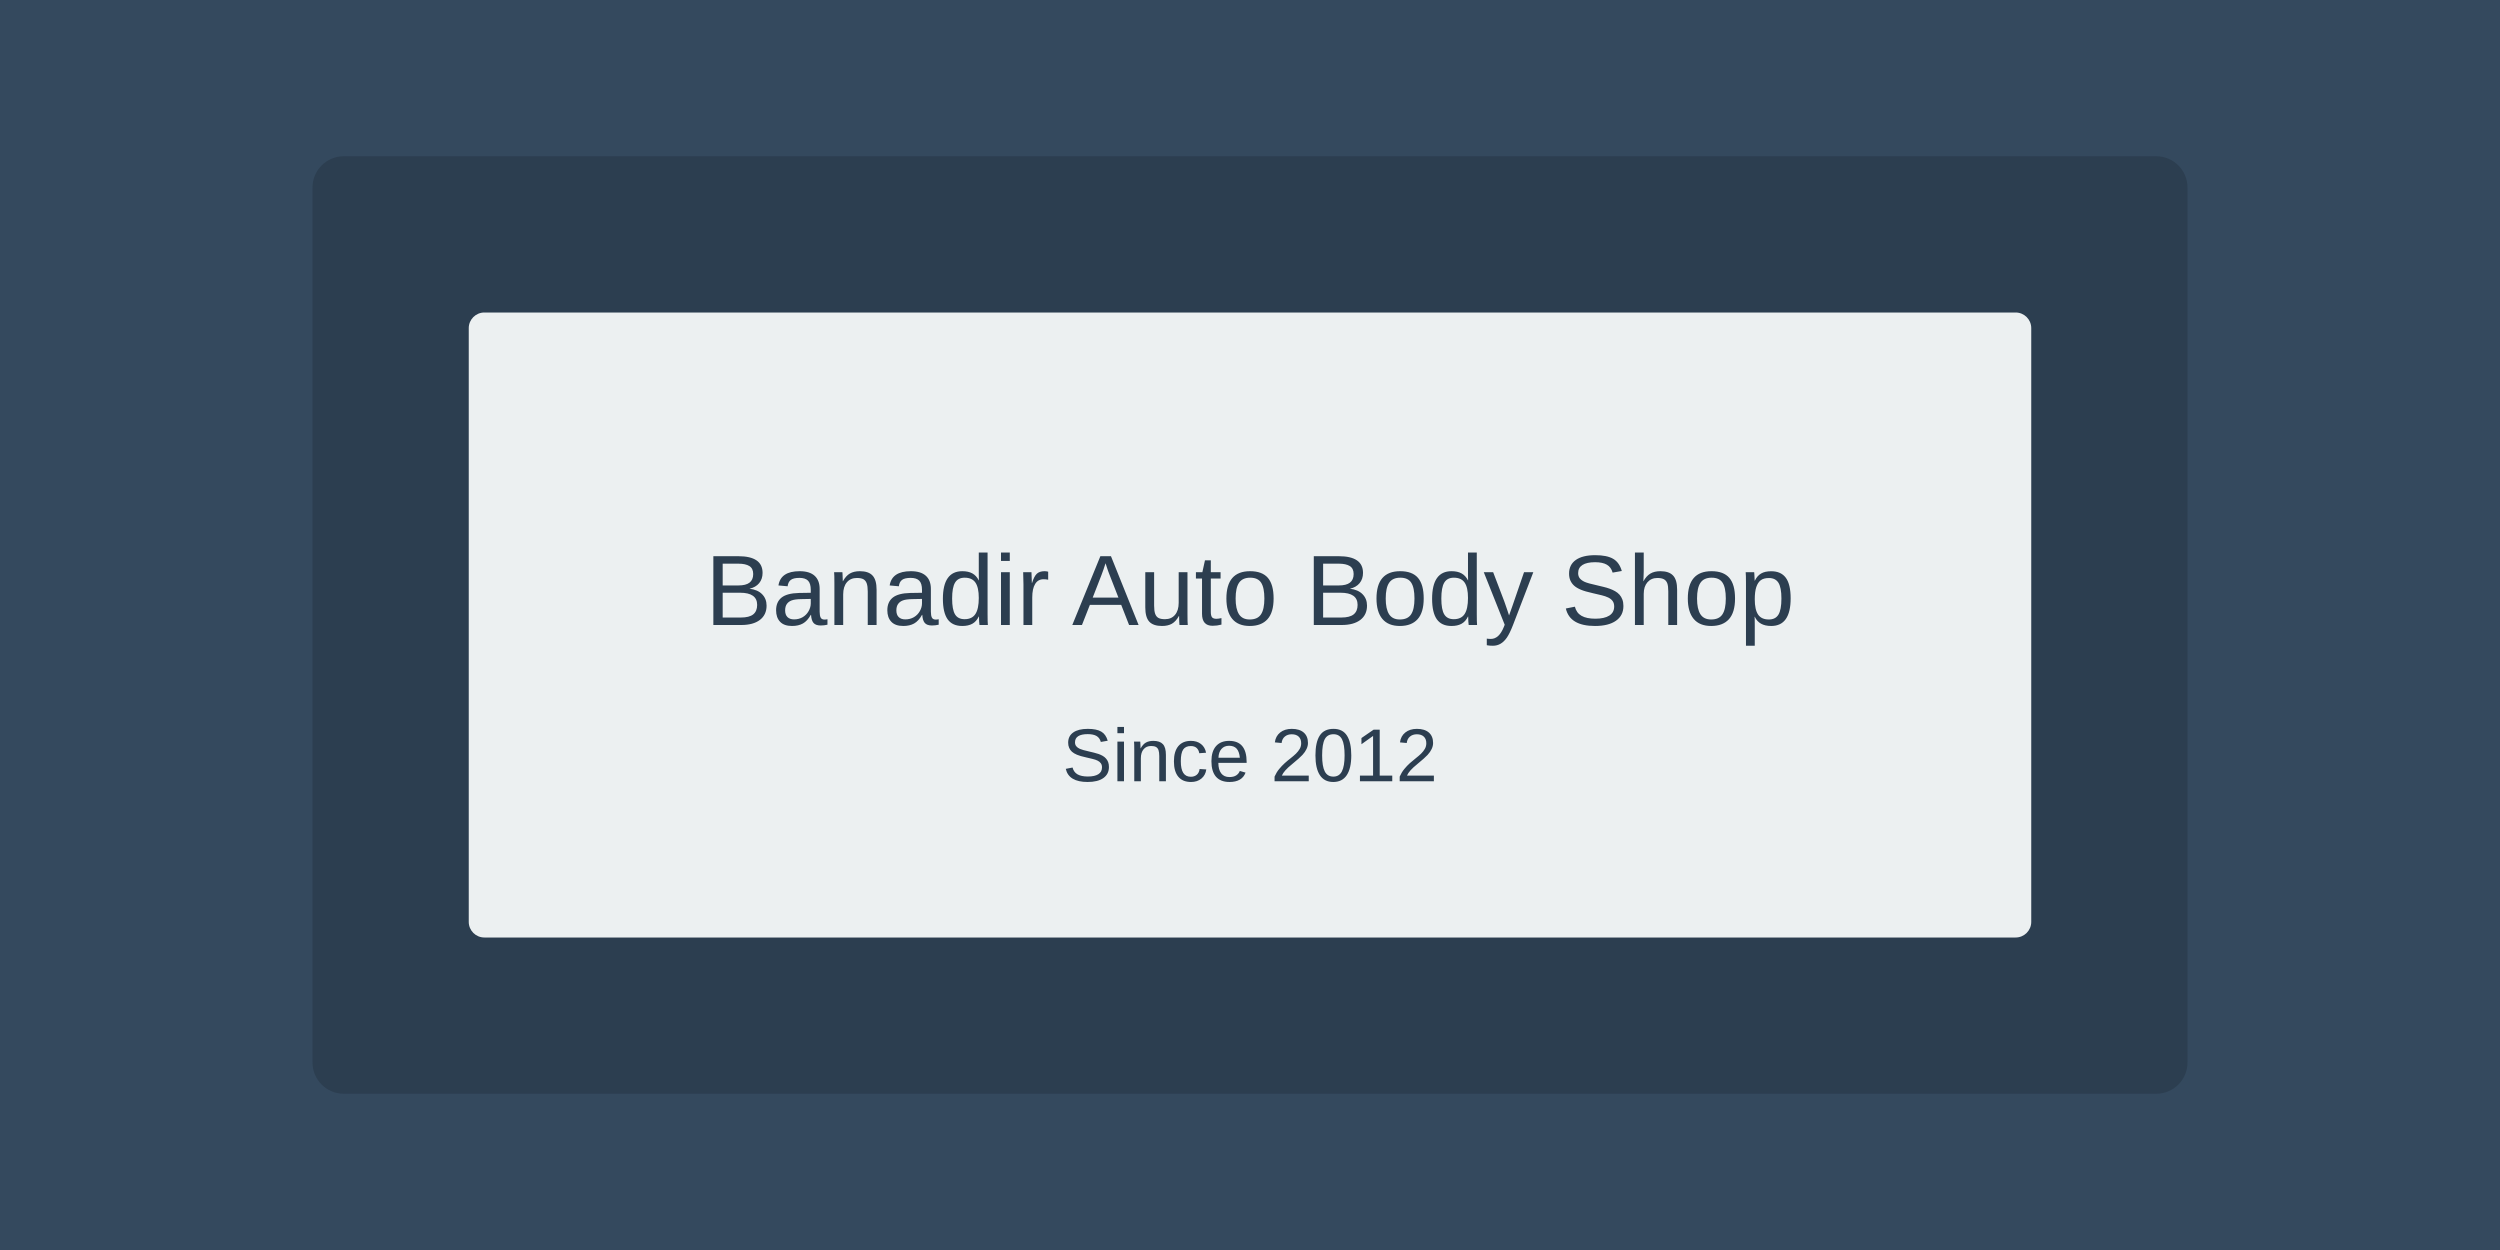
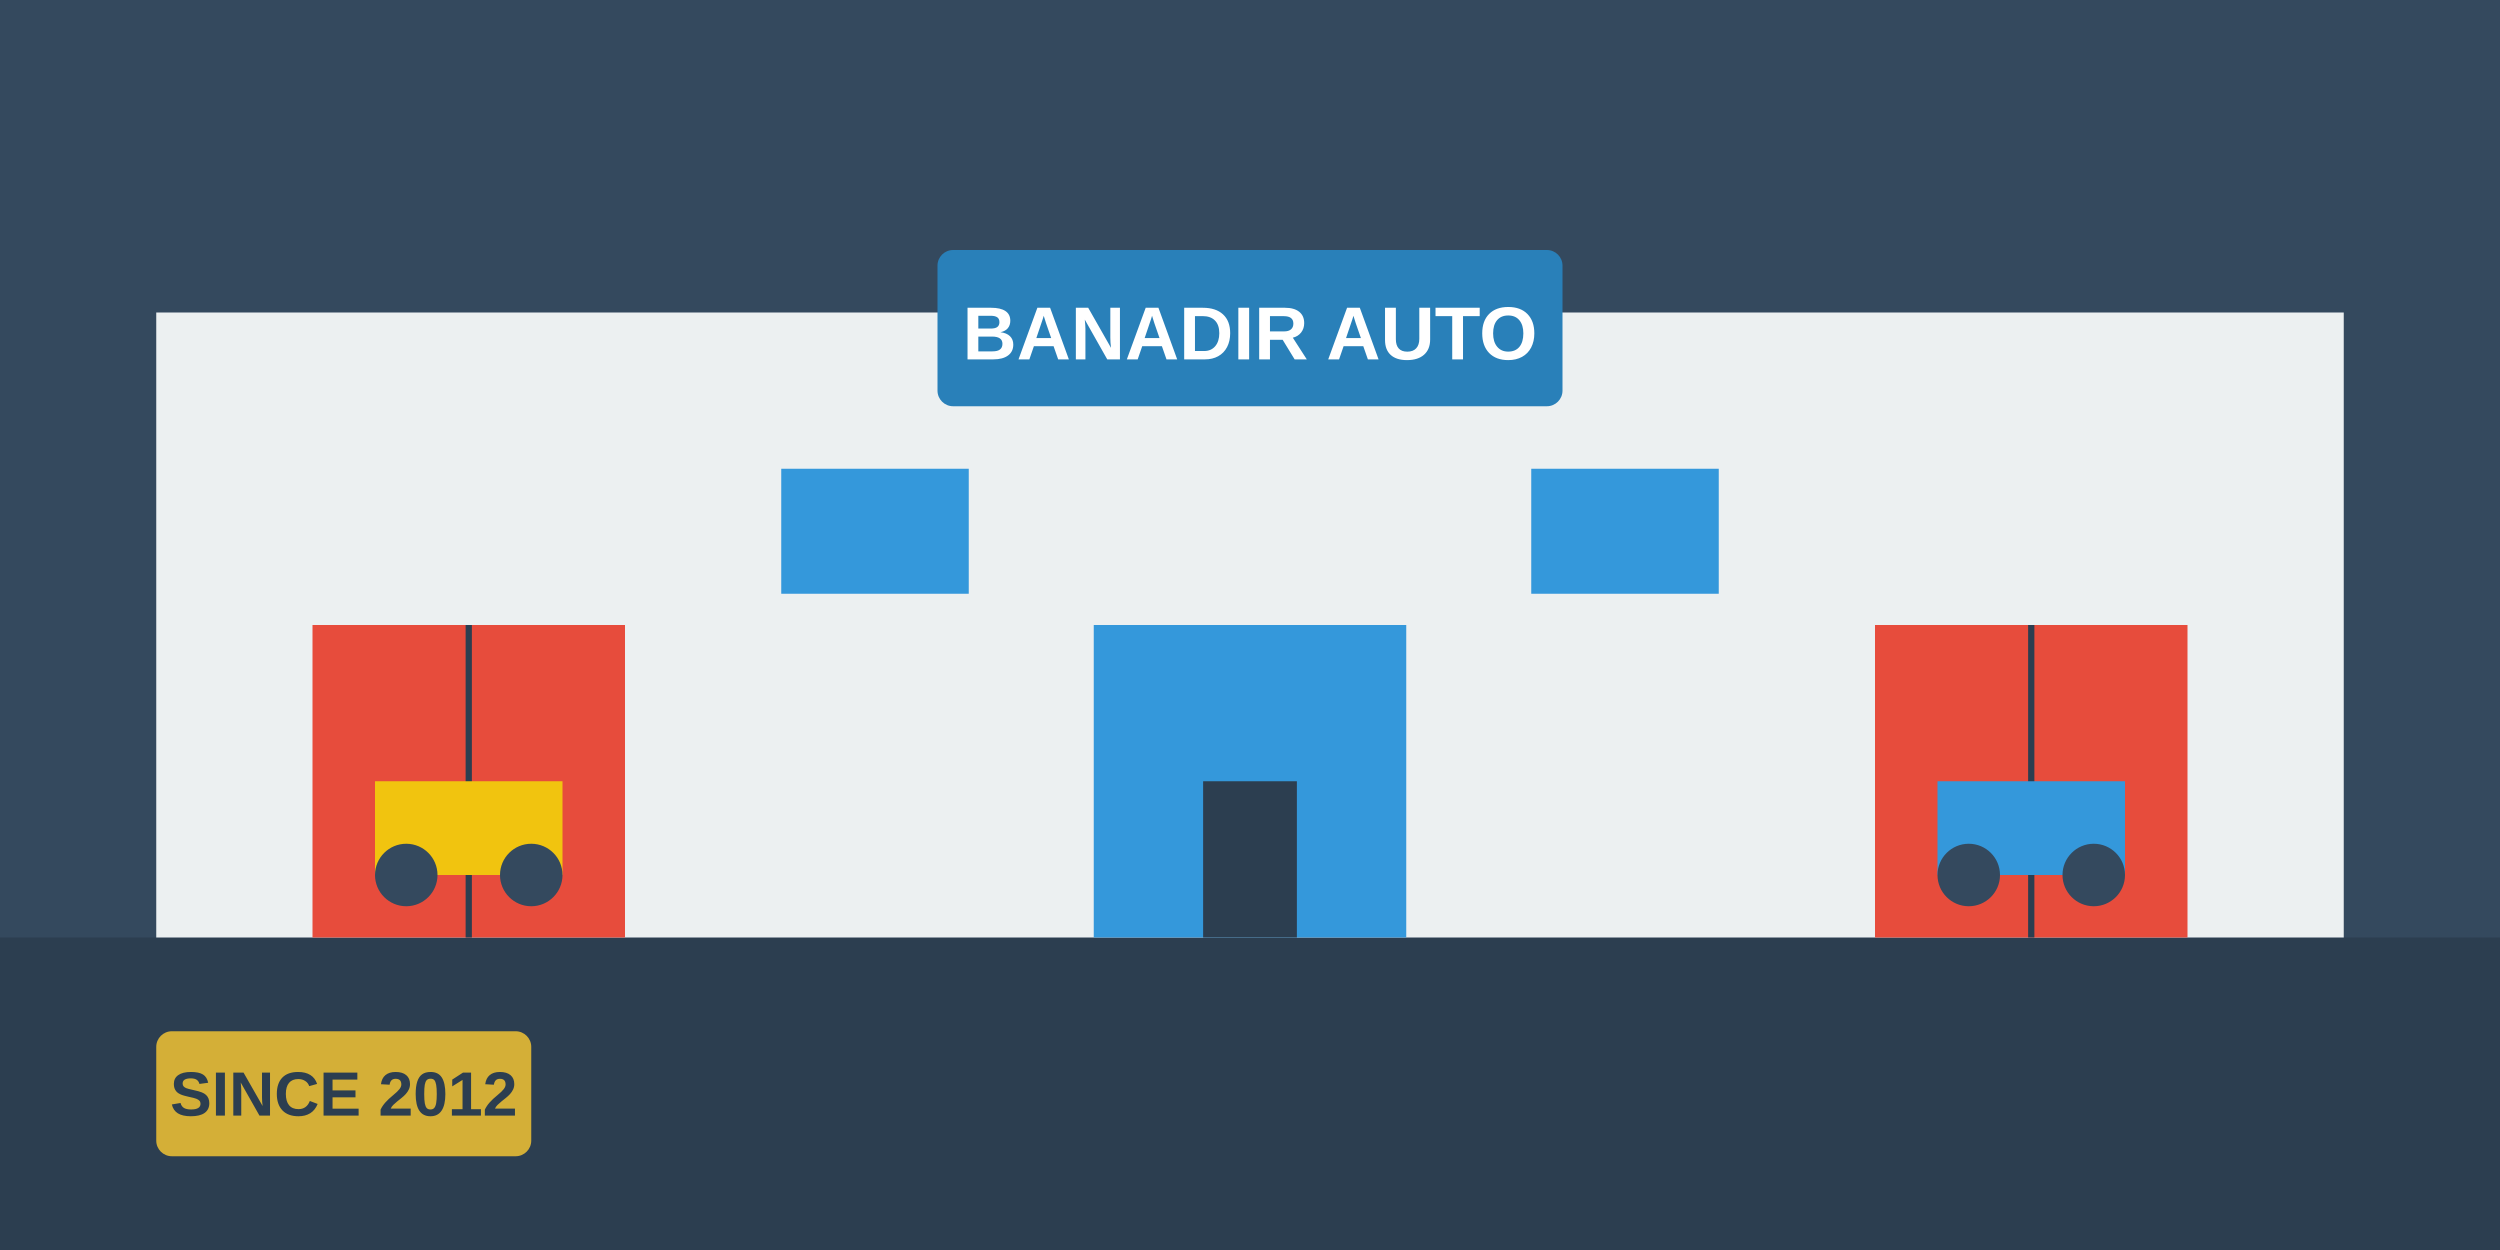
<svg xmlns="http://www.w3.org/2000/svg" width="800" height="400">
  <rect width="100%" height="100%" fill="#34495E" />
-   <rect x="100" y="50" width="600" height="300" rx="10" fill="#2C3E50" />
-   <rect x="150" y="100" width="500" height="200" rx="5" fill="#ECF0F1" />
-   <text x="400" y="200" font-family="Arial" font-size="32" text-anchor="middle" fill="#2C3E50">Banadir Auto Body Shop</text>
-   <text x="400" y="250" font-family="Arial" font-size="24" text-anchor="middle" fill="#2C3E50">Since 2012</text>
+   <rect x="0" y="300" width="800" height="100" fill="#2C3E50" />
+   <rect x="50" y="100" width="700" height="200" fill="#ECF0F1" />
+   <rect x="350" y="200" width="100" height="100" fill="#3498DB" />
+   <rect x="385" y="250" width="30" height="50" fill="#2C3E50" />
+   <rect x="100" y="200" width="100" height="100" fill="#E74C3C" />
+   <rect x="600" y="200" width="100" height="100" fill="#E74C3C" />
+   <line x1="150" y1="200" x2="150" y2="300" stroke="#2C3E50" stroke-width="2" />
+   <line x1="650" y1="200" x2="650" y2="300" stroke="#2C3E50" stroke-width="2" />
+   <rect x="250" y="150" width="60" height="40" fill="#3498DB" />
+   <rect x="490" y="150" width="60" height="40" fill="#3498DB" />
+   <rect x="300" y="80" width="200" height="50" rx="5" fill="#2980B9" />
+   <text x="400" y="115" font-family="Arial" font-size="24" font-weight="bold" text-anchor="middle" fill="white">BANADIR AUTO</text>
+   <rect x="120" y="250" width="60" height="30" fill="#F1C40F" />
+   <circle cx="130" cy="280" r="10" fill="#34495E" />
+   <circle cx="170" cy="280" r="10" fill="#34495E" />
+   <rect x="620" y="250" width="60" height="30" fill="#3498DB" />
+   <circle cx="630" cy="280" r="10" fill="#34495E" />
+   <circle cx="670" cy="280" r="10" fill="#34495E" />
+   <rect x="50" y="330" width="120" height="40" rx="5" fill="#D4AF37" />
+   <text x="110" y="357" font-family="Arial" font-size="20" font-weight="bold" text-anchor="middle" fill="#2C3E50">SINCE 2012</text>
</svg>
